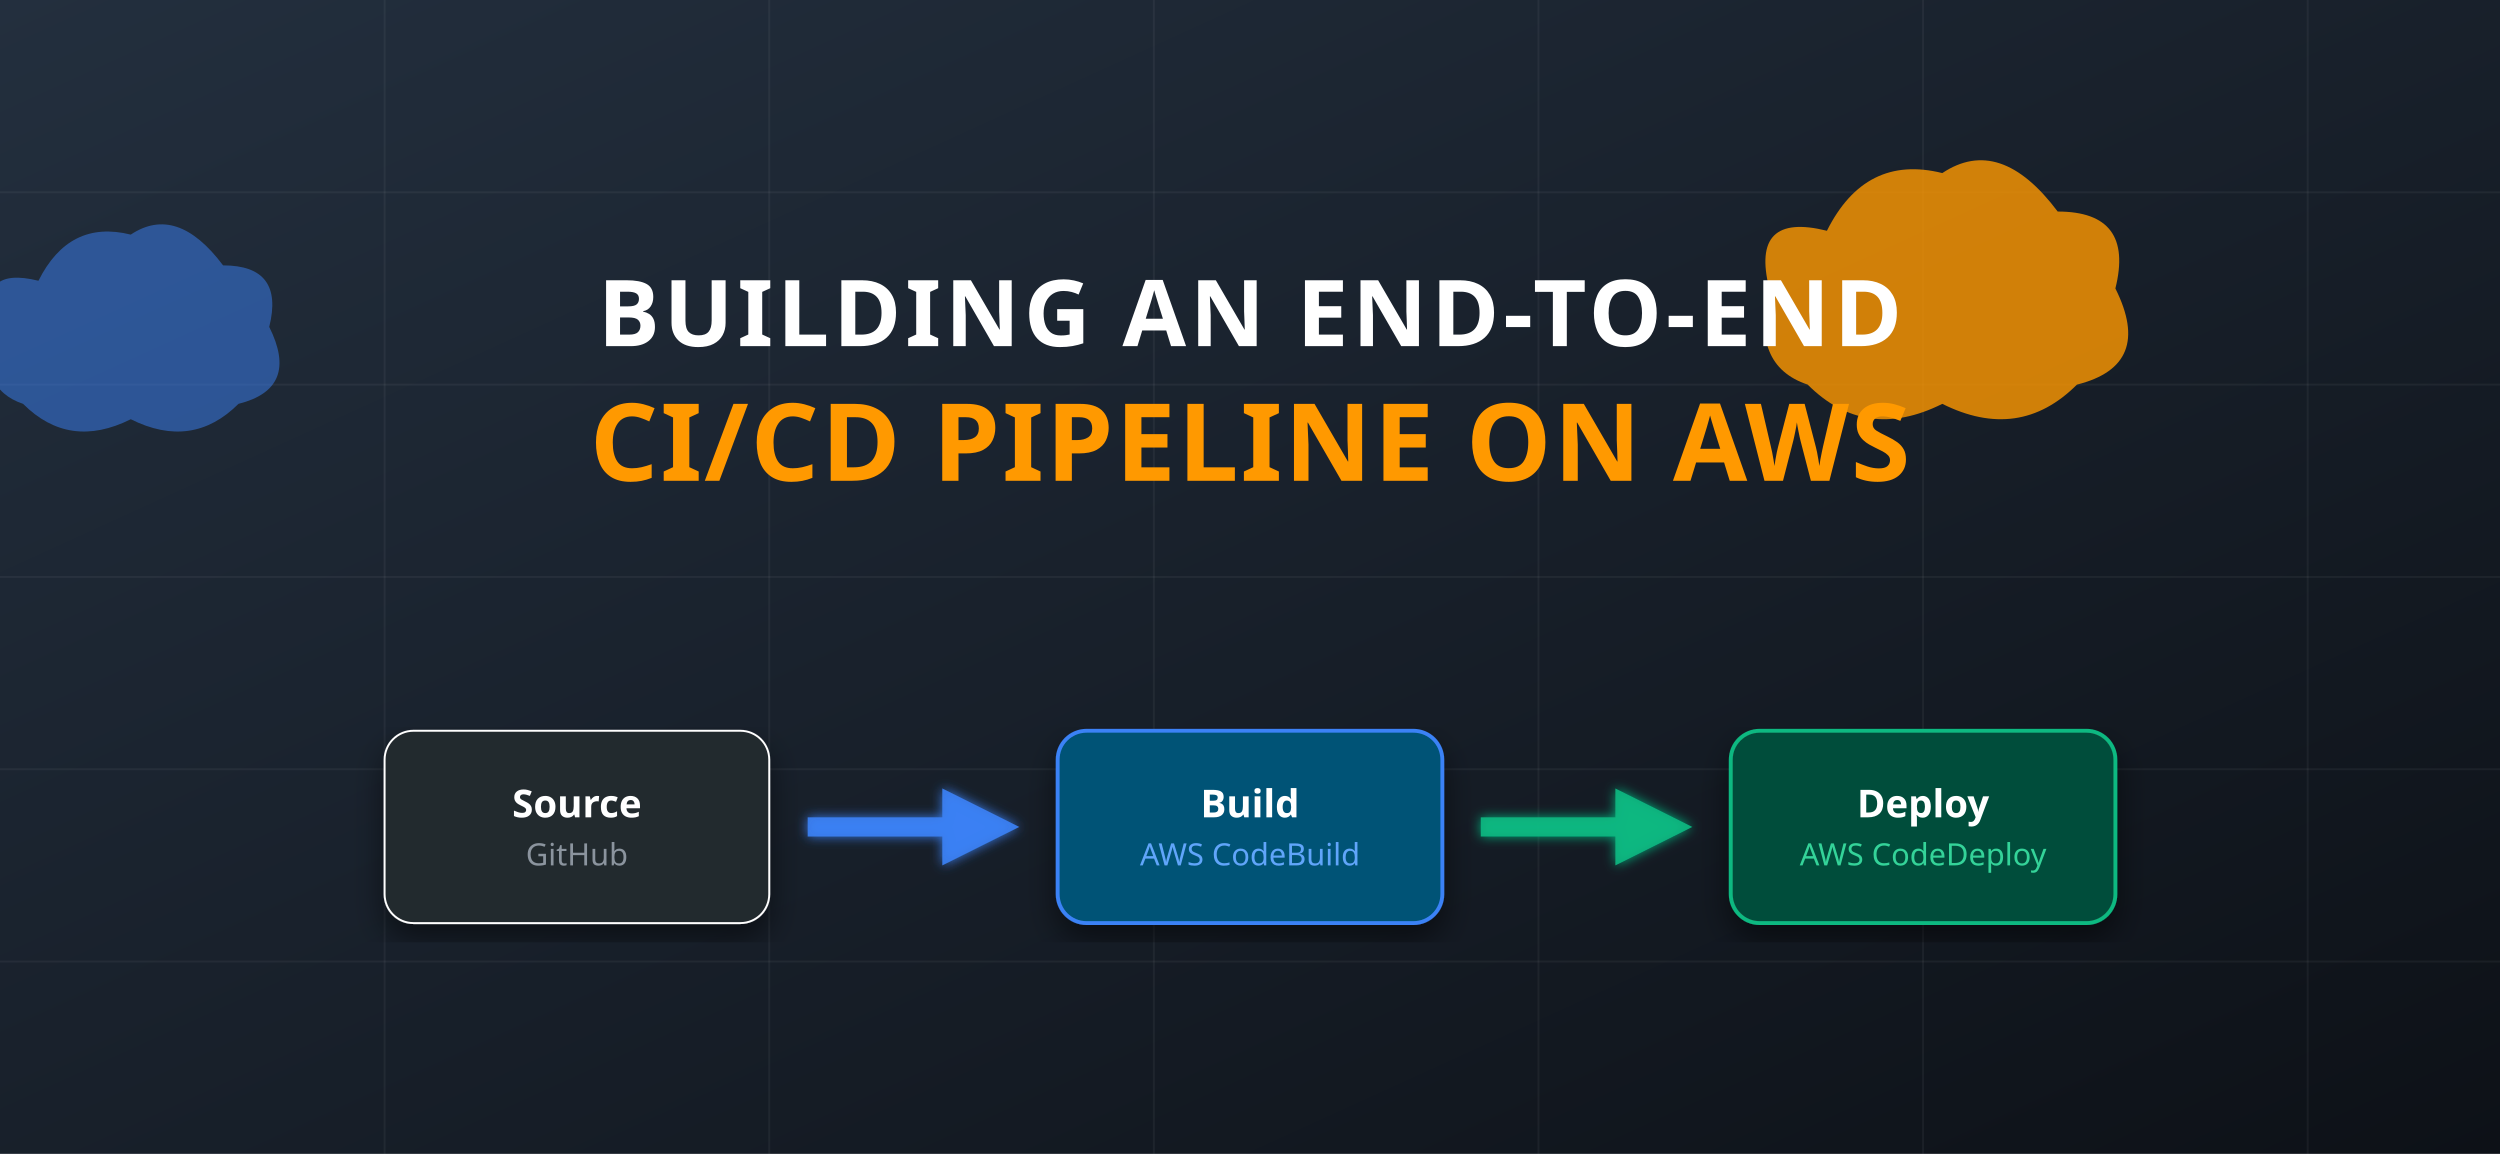
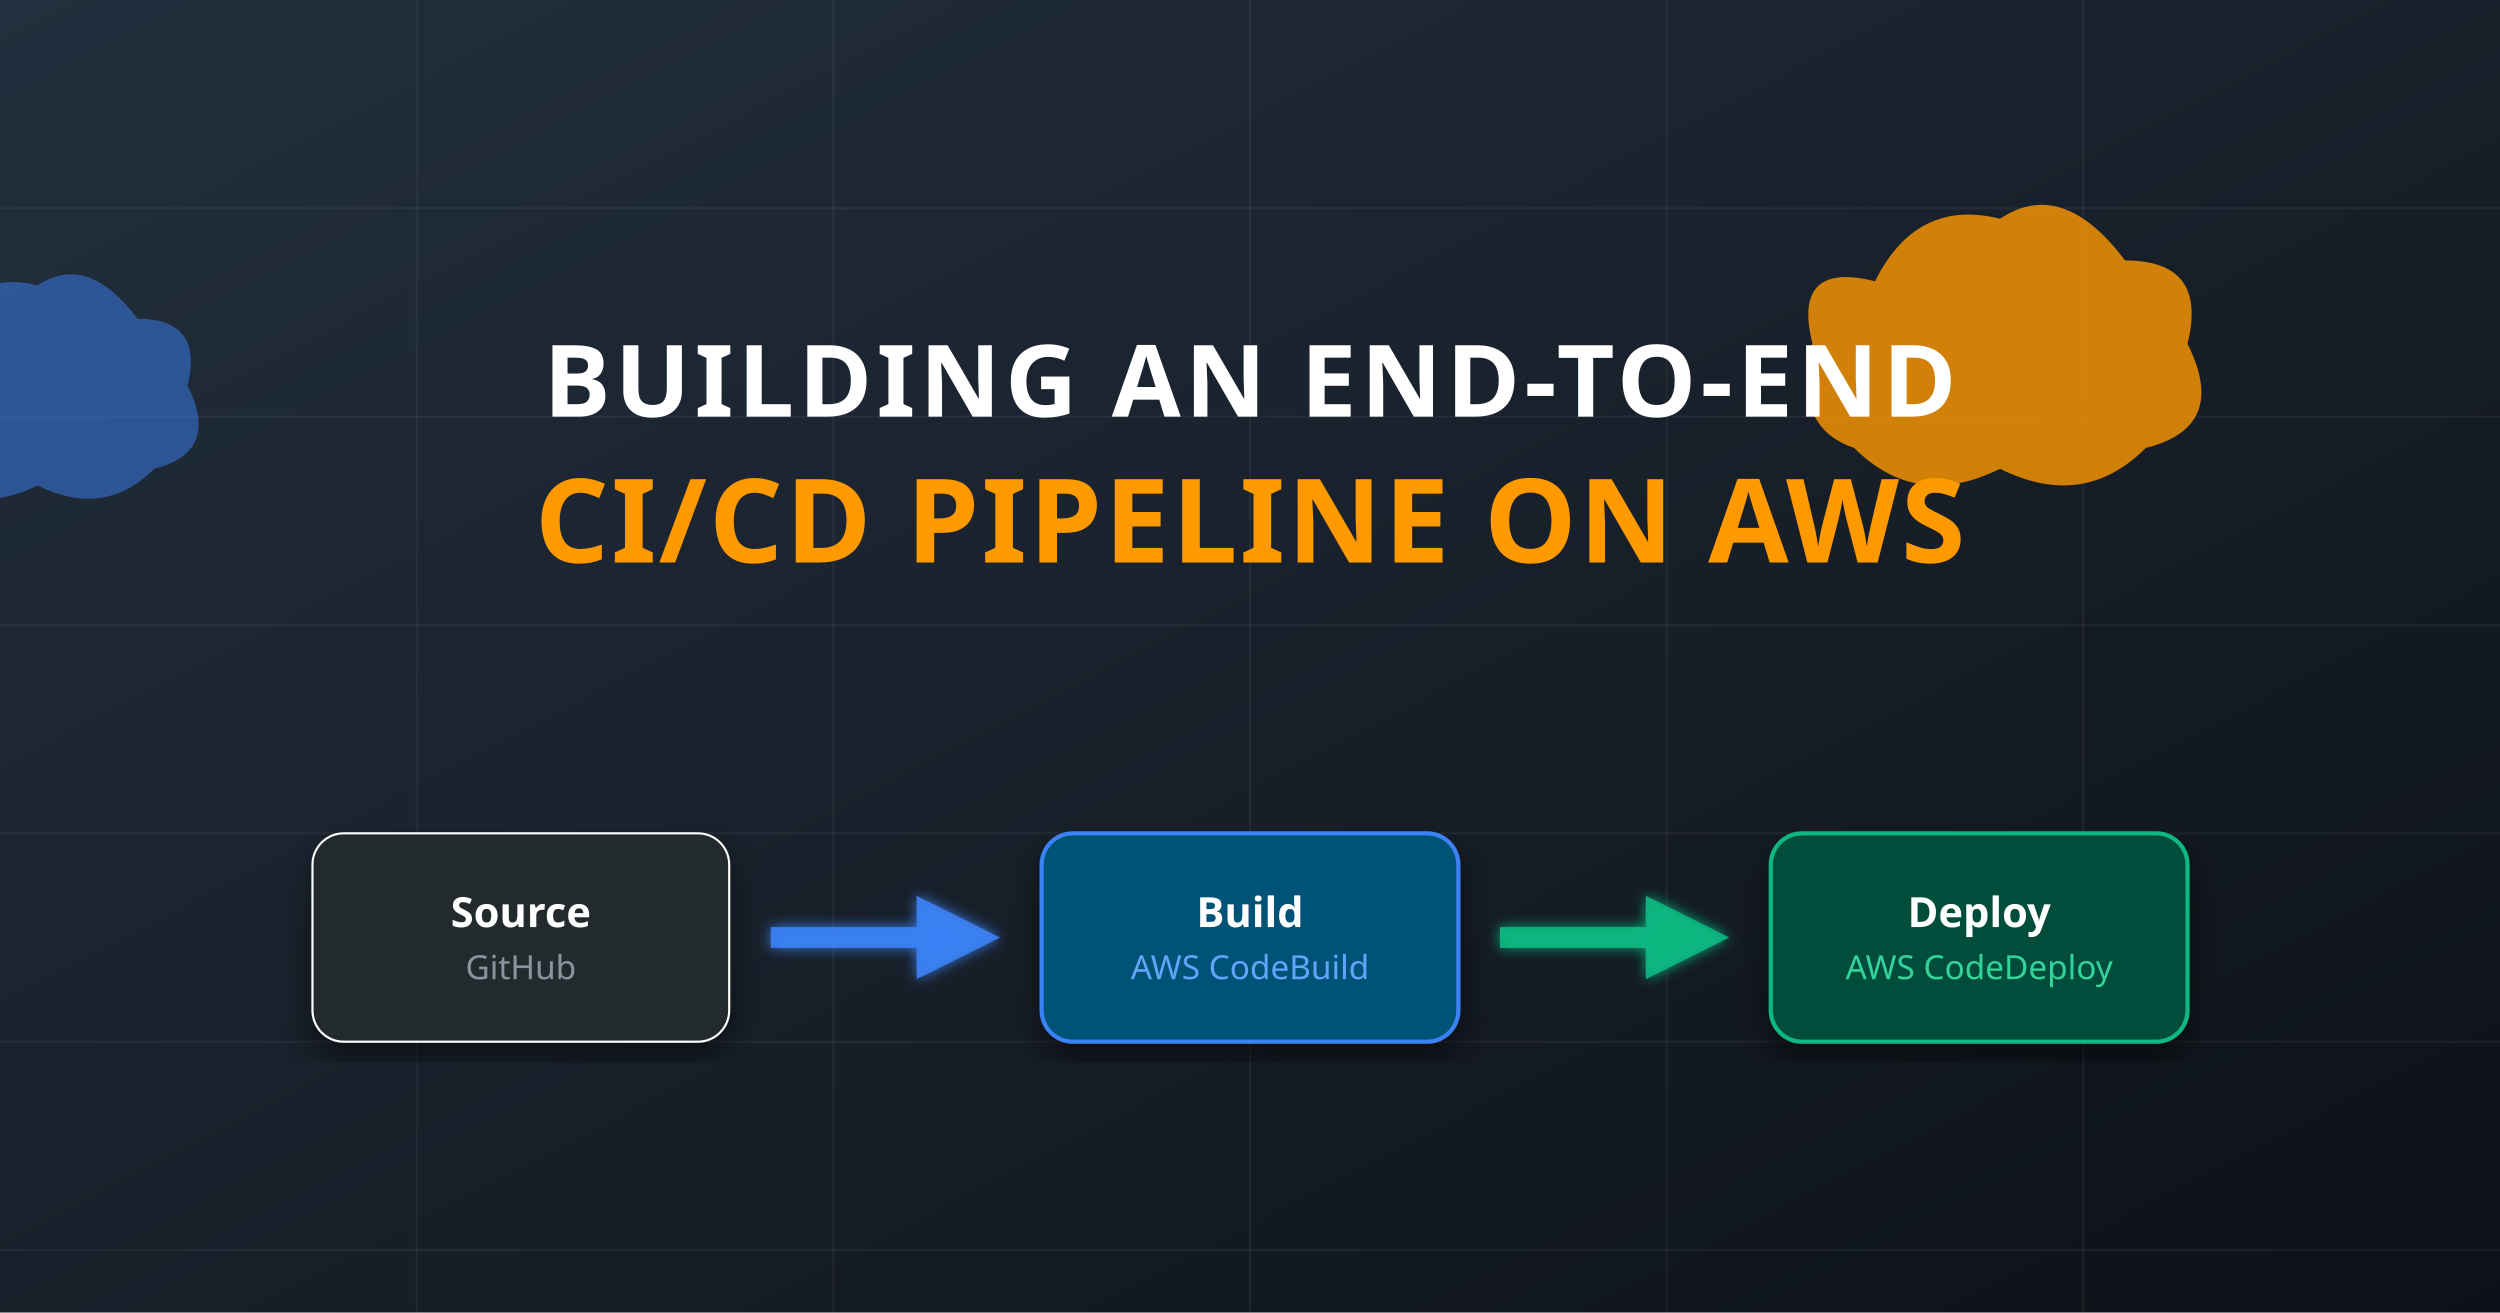
- <svg xmlns="http://www.w3.org/2000/svg" viewBox="0 0 1300 600" width="1300" height="600">
+ <svg xmlns="http://www.w3.org/2000/svg" viewBox="0 0 1200 630" width="1200" height="630">
  <defs>
    <linearGradient id="bg" x1="0%" y1="0%" x2="100%" y2="100%">
      <stop offset="0%" stop-color="#232F3E" />
      <stop offset="100%" stop-color="#0D1117" />
    </linearGradient>
    <filter id="shadow" x="-10%" y="-10%" width="120%" height="120%">
      <feDropShadow dx="0" dy="8" stdDeviation="8" flood-color="#000" flood-opacity="0.5" />
    </filter>
    <filter id="glow1" x="-20%" y="-20%" width="140%" height="140%">
      <feGaussianBlur stdDeviation="3" result="blur" />
      <feComposite in="SourceGraphic" in2="blur" operator="over" />
    </filter>
  </defs>
-   <rect width="1300" height="600" fill="url(#bg)" />
+   <rect width="1200" height="630" fill="url(#bg)" />
  <g stroke="#ffffff" stroke-width="1" stroke-opacity="0.05">
-     <line x1="0" y1="100" x2="1300" y2="100" />
-     <line x1="0" y1="200" x2="1300" y2="200" />
-     <line x1="0" y1="300" x2="1300" y2="300" />
-     <line x1="0" y1="400" x2="1300" y2="400" />
-     <line x1="0" y1="500" x2="1300" y2="500" />
-     <line x1="200" y1="0" x2="200" y2="600" />
-     <line x1="400" y1="0" x2="400" y2="600" />
-     <line x1="600" y1="0" x2="600" y2="600" />
-     <line x1="800" y1="0" x2="800" y2="600" />
-     <line x1="1000" y1="0" x2="1000" y2="600" />
-     <line x1="1200" y1="0" x2="1200" y2="600" />
+     <line x1="0" y1="100" x2="1200" y2="100" />
+     <line x1="0" y1="200" x2="1200" y2="200" />
+     <line x1="0" y1="300" x2="1200" y2="300" />
+     <line x1="0" y1="400" x2="1200" y2="400" />
+     <line x1="0" y1="500" x2="1200" y2="500" />
+     <line x1="0" y1="600" x2="1200" y2="600" />
+     <line x1="200" y1="0" x2="200" y2="630" />
+     <line x1="400" y1="0" x2="400" y2="630" />
+     <line x1="600" y1="0" x2="600" y2="630" />
+     <line x1="800" y1="0" x2="800" y2="630" />
+     <line x1="1000" y1="0" x2="1000" y2="630" />
  </g>
-   <g fill="#FF9900" opacity="0.8" transform="translate(50, 0)">
+   <g fill="#FF9900" opacity="0.8" transform="translate(0, 15)">
    <path d="M 900 120 Q 920 80 960 90 Q 990 70 1020 110 Q 1060 110 1050 150 Q 1070 190 1030 200 Q 1000 230 960 210 Q 920 230 890 200 Q 860 190 870 150 Q 860 110 900 120 Z" />
  </g>
-   <g fill="#3b82f6" opacity="0.5" transform="translate(-700, 50) scale(0.8)">
+   <g fill="#3b82f6" opacity="0.5" transform="translate(-750, 65) scale(0.8)">
    <path d="M 900 120 Q 920 80 960 90 Q 990 70 1020 110 Q 1060 110 1050 150 Q 1070 190 1030 200 Q 1000 230 960 210 Q 920 230 890 200 Q 860 190 870 150 Q 860 110 900 120 Z" />
  </g>
-   <text x="650" y="180" fill="#ffffff" font-family="sans-serif" font-size="48" font-weight="bold" text-anchor="middle" letter-spacing="2">BUILDING AN END-TO-END</text>
-   <text x="650" y="250" fill="#FF9900" font-family="sans-serif" font-size="56" font-weight="900" text-anchor="middle" letter-spacing="1">CI/CD PIPELINE ON AWS</text>
-   <g transform="translate(200, 380)">
+   <text x="600" y="200" fill="#ffffff" font-family="sans-serif" font-size="48" font-weight="bold" text-anchor="middle" letter-spacing="2">BUILDING AN END-TO-END</text>
+   <text x="600" y="270" fill="#FF9900" font-family="sans-serif" font-size="56" font-weight="900" text-anchor="middle" letter-spacing="1">CI/CD PIPELINE ON AWS</text>
+   <g transform="translate(150, 400)">
    <rect x="0" y="0" width="200" height="100" rx="15" fill="#24292e" stroke="#ffffff" stroke-width="1" filter="url(#shadow)" />
    <text x="100" y="45" fill="#ffffff" font-family="sans-serif" font-size="20" font-weight="bold" text-anchor="middle">Source</text>
    <text x="100" y="70" fill="#8b949e" font-family="sans-serif" font-size="16" text-anchor="middle">GitHub</text>
    <g transform="translate(220, 35)" filter="url(#glow1)">
      <path d="M 0 10 L 70 10 L 70 -5 L 110 15 L 70 35 L 70 20 L 0 20 Z" fill="#3b82f6" opacity="0.9" />
    </g>
    <rect x="350" y="0" width="200" height="100" rx="15" fill="#005276" stroke="#3b82f6" stroke-width="2" filter="url(#shadow)" />
    <text x="450" y="45" fill="#ffffff" font-family="sans-serif" font-size="20" font-weight="bold" text-anchor="middle">Build</text>
    <text x="450" y="70" fill="#60a5fa" font-family="sans-serif" font-size="16" text-anchor="middle">AWS CodeBuild</text>
    <g transform="translate(570, 35)" filter="url(#glow1)">
      <path d="M 0 10 L 70 10 L 70 -5 L 110 15 L 70 35 L 70 20 L 0 20 Z" fill="#10b981" opacity="0.9" />
    </g>
    <rect x="700" y="0" width="200" height="100" rx="15" fill="#064e3b" stroke="#10b981" stroke-width="2" filter="url(#shadow)" />
    <text x="800" y="45" fill="#ffffff" font-family="sans-serif" font-size="20" font-weight="bold" text-anchor="middle">Deploy</text>
    <text x="800" y="70" fill="#34d399" font-family="sans-serif" font-size="16" text-anchor="middle">AWS CodeDeploy</text>
  </g>
</svg>
